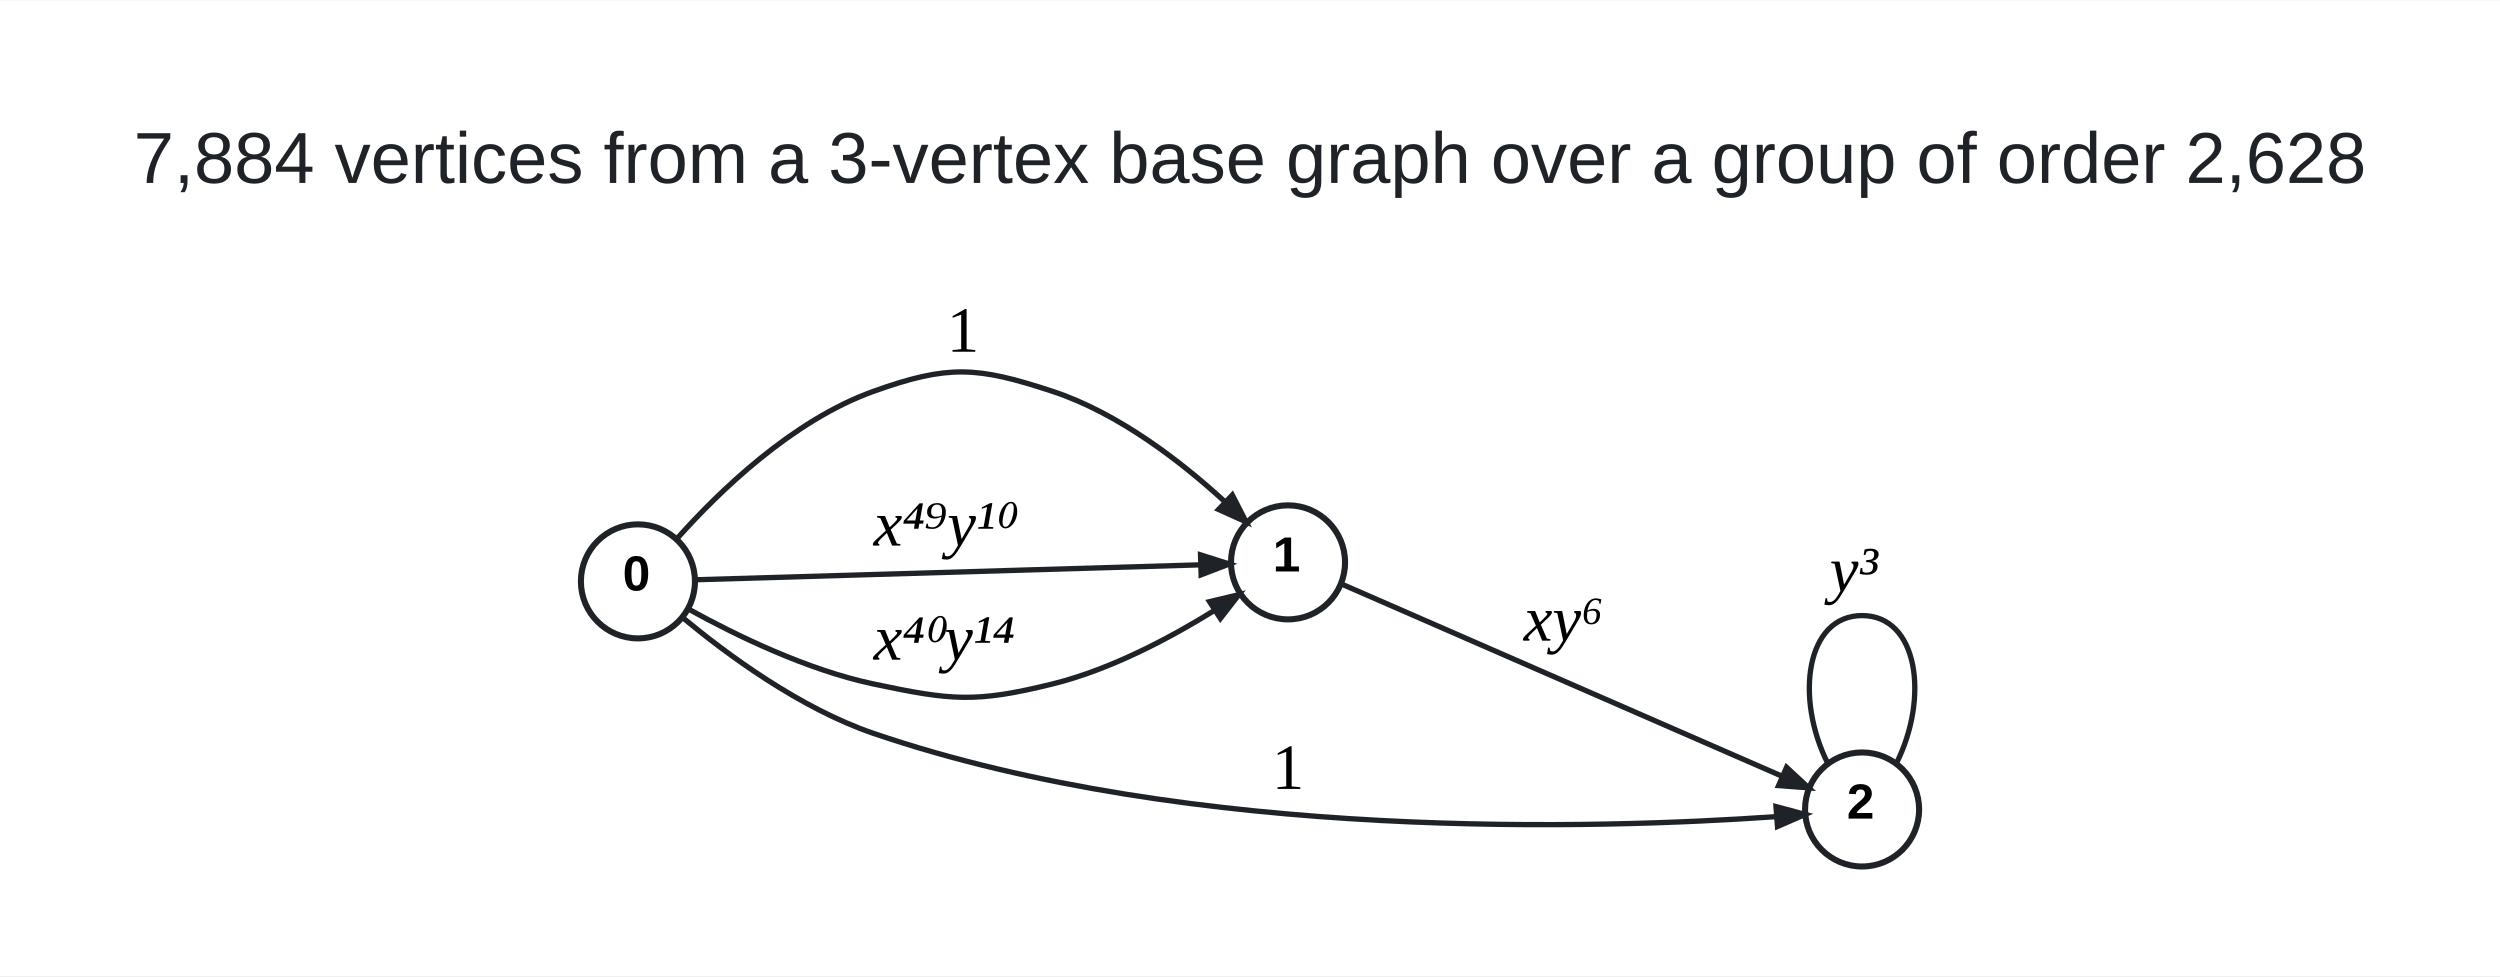
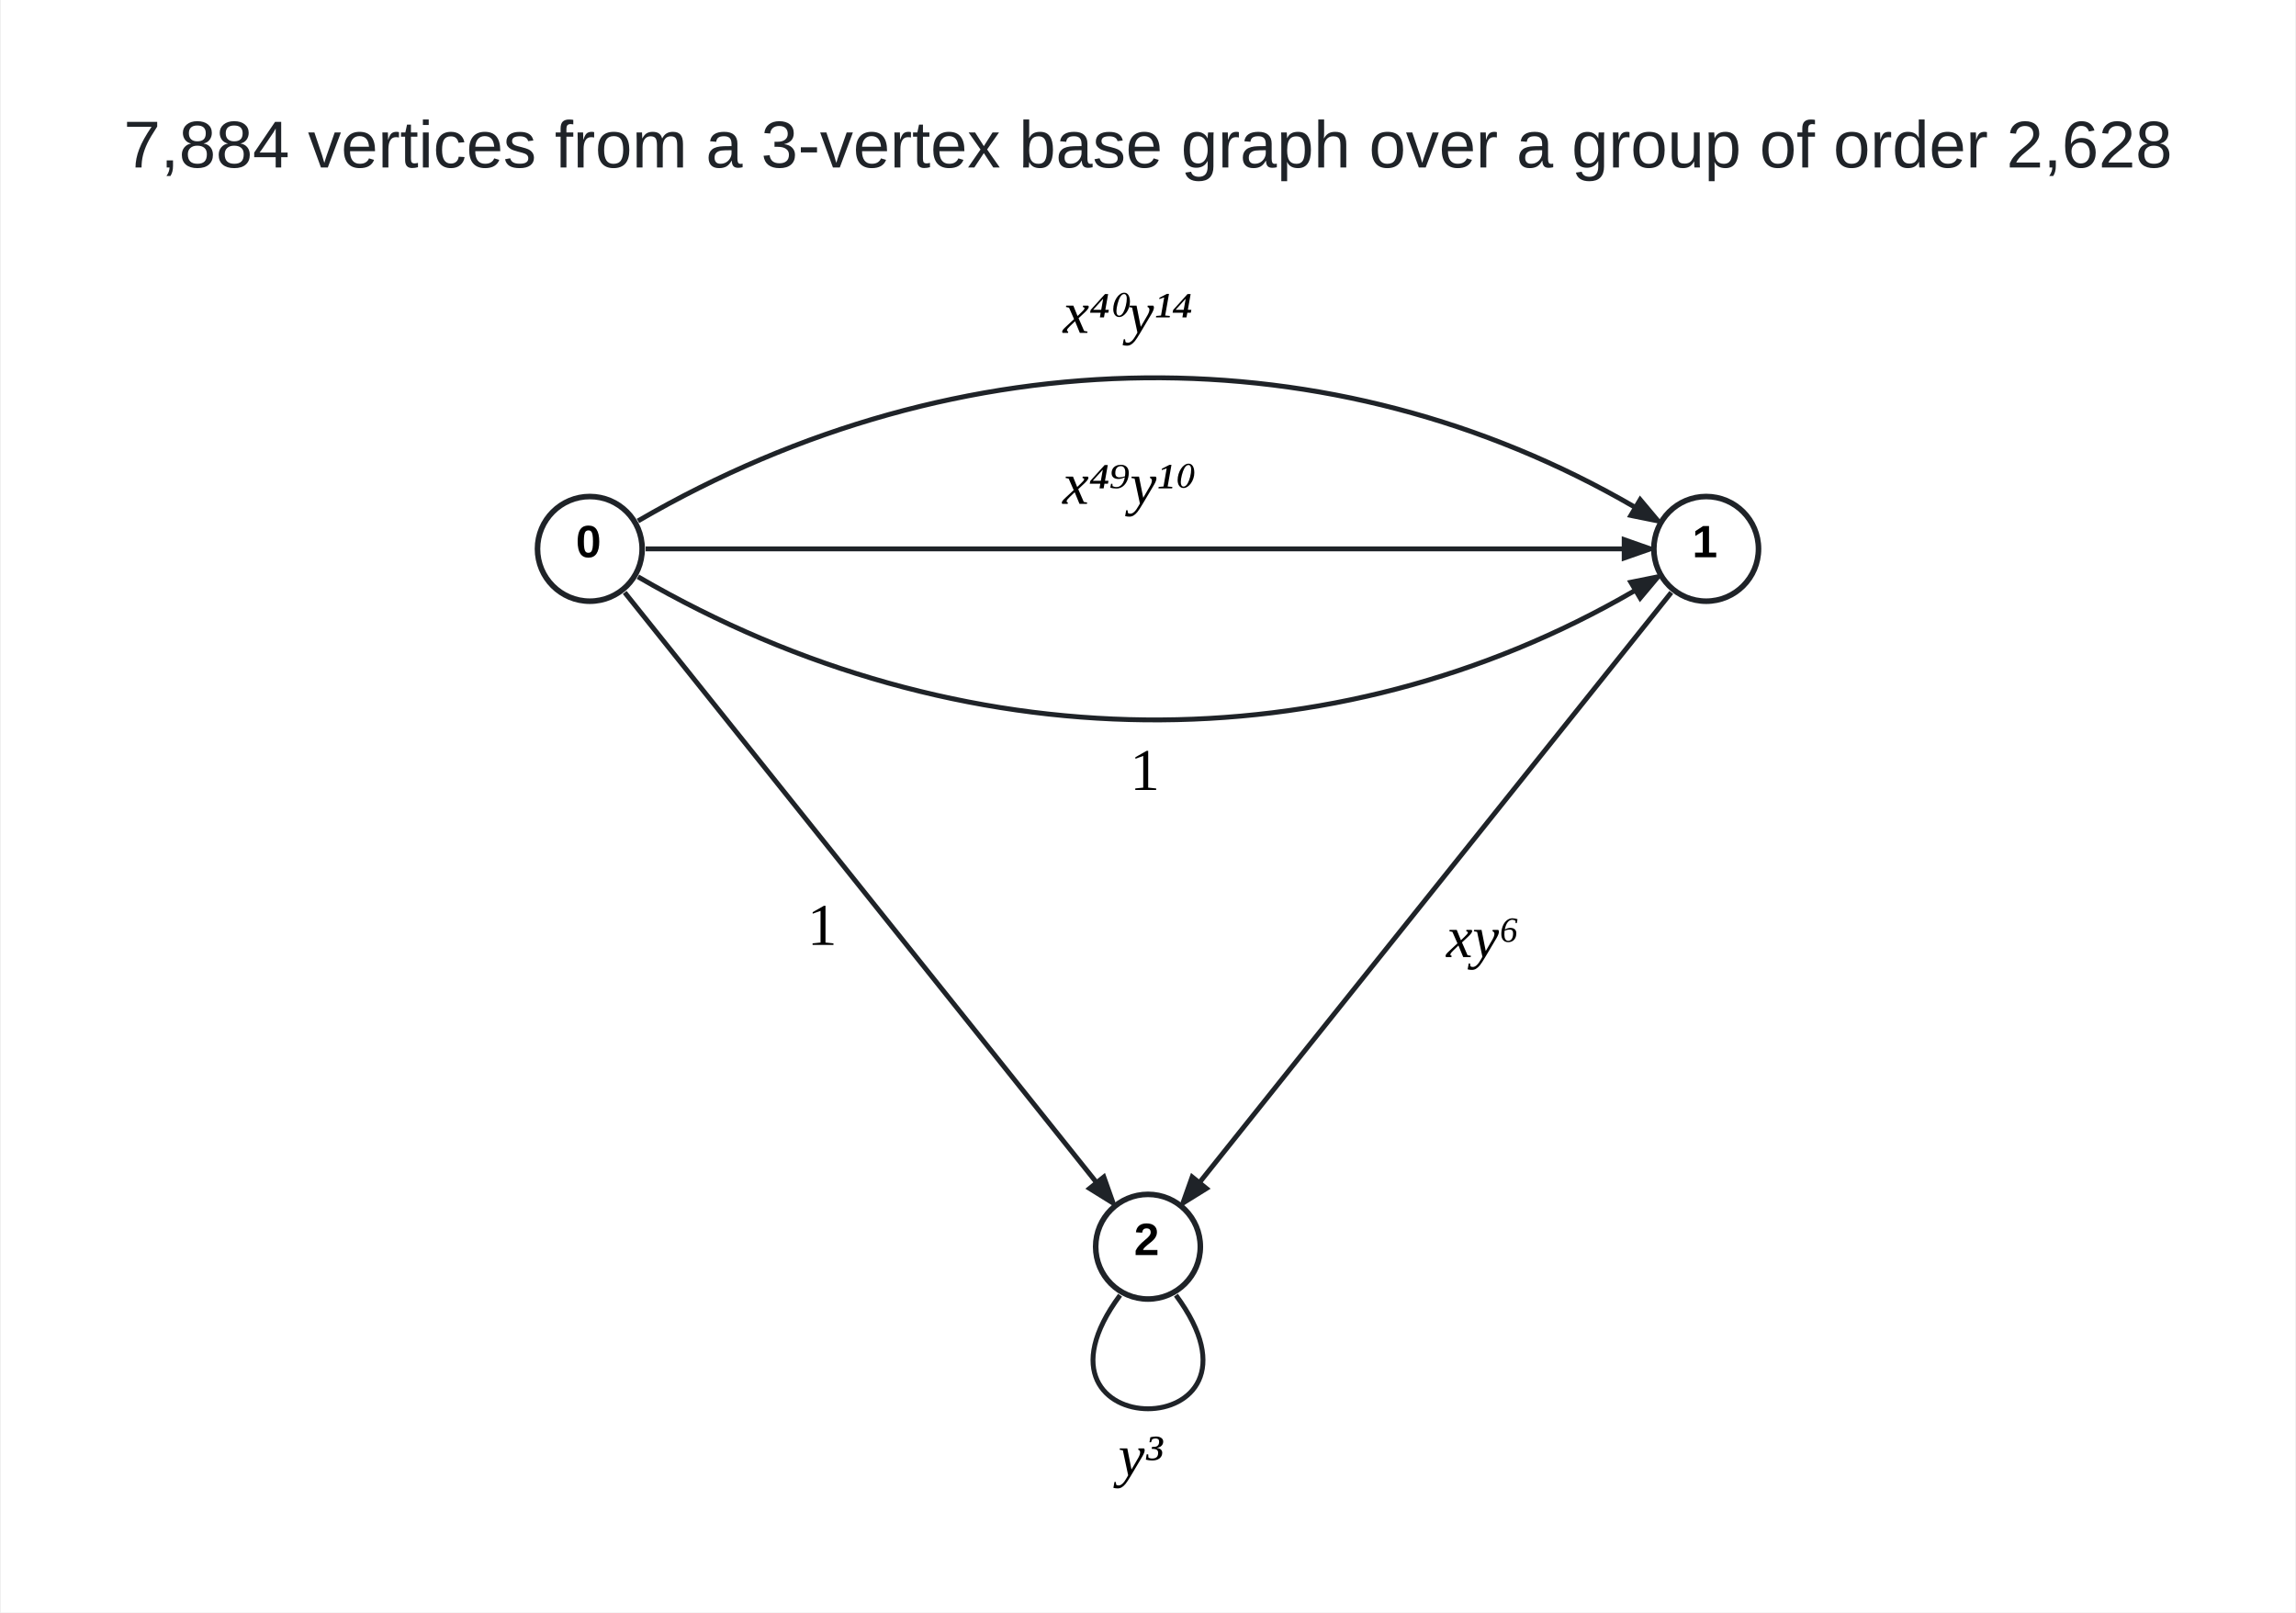
- <svg xmlns="http://www.w3.org/2000/svg" width="658pt" height="257pt" viewBox="0.00 0.00 657.60 256.60">
-   <g id="graph0" class="graph" transform="scale(1 1) rotate(0) translate(28.8 227.8)">
-     <polygon fill="white" stroke="transparent" points="-28.8,28.8 -28.8,-227.8 628.8,-227.8 628.8,28.8 -28.8,28.8" />
-     <text text-anchor="middle" x="300" y="-179.8" font-family="Arial" font-size="19.00" fill="#1f2328">7,884 vertices from a 3-vertex base graph over a group of order 2,628</text>
-     <text text-anchor="middle" x="300" y="-158.8" font-family="Arial" font-size="19.00" fill="#1f2328"> </text>
+ <svg xmlns="http://www.w3.org/2000/svg" width="658pt" height="462pt" viewBox="0.00 0.00 657.60 462.10">
+   <g id="graph0" class="graph" transform="scale(1 1) rotate(0) translate(153.8 433.3)">
+     <polygon fill="white" stroke="transparent" points="-153.8,28.8 -153.8,-433.3 503.8,-433.3 503.8,28.8 -153.8,28.8" />
+     <text text-anchor="middle" x="175" y="-385.3" font-family="Arial" font-size="19.00" fill="#1f2328">7,884 vertices from a 3-vertex base graph over a group of order 2,628</text>
+     <text text-anchor="middle" x="175" y="-364.3" font-family="Arial" font-size="19.00" fill="#1f2328"> </text>
+     <g id="edge1" class="edge">
+       <path fill="none" stroke="#1f2328" stroke-width="1.4" d="M28.8,-268C121.7,-214 228.3,-214 314.3,-263.9" />
+       <polygon fill="#1f2328" stroke="#1f2328" stroke-width="1.4" points="313.41,-266.43 321.2,-268 316.09,-261.91 313.41,-266.43" />
+     </g>
+     <g id="edge4" class="edge">
+       <path fill="none" stroke="#1f2328" stroke-width="1.4" d="M31,-276C121.7,-276 228.3,-276 311,-276" />
+       <polygon fill="#1f2328" stroke="#1f2328" stroke-width="1.4" points="311.5,-278.63 319,-276 311.5,-273.38 311.5,-278.63" />
+     </g>
+     <g id="edge5" class="edge">
+       <path fill="none" stroke="#1f2328" stroke-width="1.4" d="M28.8,-284C121.7,-338 228.3,-338 314.3,-288.1" />
+       <polygon fill="#1f2328" stroke="#1f2328" stroke-width="1.4" points="316.09,-290.09 321.2,-284 313.41,-285.57 316.09,-290.09" />
+     </g>
+     <g id="edge2" class="edge">
+       <path fill="none" stroke="#1f2328" stroke-width="1.4" d="M25,-263.5C68.3,-209.3 121.7,-142.7 160,-94.7" />
+       <polygon fill="#1f2328" stroke="#1f2328" stroke-width="1.4" points="162.34,-95.99 165,-88.5 158.25,-92.69 162.34,-95.99" />
+     </g>
+     <g id="edge3" class="edge">
+       <path fill="none" stroke="#1f2328" stroke-width="1.4" d="M325,-263.5C281.7,-209.3 228.3,-142.7 190,-94.7" />
+       <polygon fill="#1f2328" stroke="#1f2328" stroke-width="1.4" points="191.75,-92.69 185,-88.5 187.66,-95.99 191.75,-92.69" />
+     </g>
+     <g id="edge6" class="edge">
+       <path fill="none" stroke="#1f2328" stroke-width="1.4" d="M183,-62.1C215.2,-18.7 134.8,-18.7 167,-62.1" />
+     </g>
    <g id="node1" class="node">
-       <ellipse fill="none" stroke="#1f2328" stroke-width="1.6" cx="139" cy="-75" rx="15" ry="15" />
-       <text text-anchor="start" x="135" y="-72.6" font-family="Arial" font-weight="bold" font-size="13.00">0</text>
+       <ellipse fill="white" stroke="#1f2328" stroke-width="1.6" cx="15" cy="-276" rx="15" ry="15" />
+       <text text-anchor="start" x="11" y="-273.6" font-family="Arial" font-weight="bold" font-size="13.00">0</text>
    </g>
    <g id="node2" class="node">
-       <ellipse fill="none" stroke="#1f2328" stroke-width="1.6" cx="310" cy="-80" rx="15" ry="15" />
-       <text text-anchor="start" x="306" y="-77.6" font-family="Arial" font-weight="bold" font-size="13.00">1</text>
-     </g>
-     <g id="edge1" class="edge">
-       <path fill="none" stroke="#1f2328" stroke-width="1.4" d="M149.38,-86.36C160.3,-98.6 179.6,-117.35 201,-125 220.67,-132.03 228.16,-131.53 248,-125 265.46,-119.26 282.02,-106.39 293.47,-95.88" />
-       <polygon fill="#1f2328" stroke="#1f2328" stroke-width="1.4" points="295.35,-97.72 298.97,-90.65 291.73,-93.91 295.35,-97.72" />
-       <text text-anchor="middle" x="224.5" y="-135.4" font-family="Times New Roman" font-size="17.00">1</text>
-     </g>
-     <g id="edge4" class="edge">
-       <path fill="none" stroke="#1f2328" stroke-width="1.4" d="M154.12,-75.42C183.5,-76.29 251.4,-78.3 286.73,-79.34" />
-       <polygon fill="#1f2328" stroke="#1f2328" stroke-width="1.4" points="286.99,-81.97 294.56,-79.57 287.14,-76.73 286.99,-81.97" />
-       <text text-anchor="start" x="201" y="-84.4" font-family="Times New Roman" font-style="italic" font-size="17.00">x⁴⁹y¹⁰</text>
-     </g>
-     <g id="edge5" class="edge">
-       <path fill="none" stroke="#1f2328" stroke-width="1.4" d="M152.56,-67.57C164.54,-60.95 183.32,-51.74 201,-48 221.44,-43.68 227.72,-43 248,-48 263.34,-51.78 279.09,-60.18 290.74,-67.42" />
-       <polygon fill="#1f2328" stroke="#1f2328" stroke-width="1.4" points="289.36,-69.66 297.09,-71.51 292.21,-65.24 289.36,-69.66" />
-       <text text-anchor="start" x="201" y="-54.4" font-family="Times New Roman" font-style="italic" font-size="17.00">x⁴⁰y¹⁴</text>
+       <ellipse fill="white" stroke="#1f2328" stroke-width="1.6" cx="335" cy="-276" rx="15" ry="15" />
+       <text text-anchor="start" x="331" y="-273.6" font-family="Arial" font-weight="bold" font-size="13.00">1</text>
    </g>
    <g id="node3" class="node">
-       <ellipse fill="none" stroke="#1f2328" stroke-width="1.6" cx="461" cy="-15" rx="15" ry="15" />
-       <text text-anchor="start" x="457" y="-12.6" font-family="Arial" font-weight="bold" font-size="13.00">2</text>
+       <ellipse fill="white" stroke="#1f2328" stroke-width="1.6" cx="175" cy="-76" rx="15" ry="15" />
+       <text text-anchor="start" x="171" y="-73.6" font-family="Arial" font-weight="bold" font-size="13.00">2</text>
    </g>
-     <g id="edge2" class="edge">
-       <path fill="none" stroke="#1f2328" stroke-width="1.4" d="M150.78,-65.46C162.31,-55.88 181.58,-41.62 201,-35 284.98,-6.35 392.86,-9.93 438.3,-13.11" />
-       <polygon fill="#1f2328" stroke="#1f2328" stroke-width="1.4" points="438.36,-15.75 446.04,-13.7 438.75,-10.52 438.36,-15.75" />
-       <text text-anchor="middle" x="310" y="-20.4" font-family="Times New Roman" font-size="17.00">1</text>
+     <g id="node4" class="node">
+       <text text-anchor="middle" x="174.1" y="-206.9" font-family="Times New Roman" font-size="17.00">1</text>
    </g>
-     <g id="edge3" class="edge">
-       <path fill="none" stroke="#1f2328" stroke-width="1.4" d="M323.96,-74.35C350.05,-62.96 409.04,-37.23 440.07,-23.69" />
-       <polygon fill="#1f2328" stroke="#1f2328" stroke-width="1.4" points="441.14,-26.09 446.96,-20.69 439.04,-21.28 441.14,-26.09" />
-       <text text-anchor="start" x="372" y="-59.4" font-family="Times New Roman" font-style="italic" font-size="17.00">xy⁶</text>
+     <g id="node5" class="node">
+       <text text-anchor="middle" x="81.6" y="-162.5" font-family="Times New Roman" font-size="17.00">1</text>
    </g>
-     <g id="edge6" class="edge">
-       <path fill="none" stroke="#1f2328" stroke-width="1.4" d="M452.02,-27.04C443.26,-44.41 446.26,-66 461,-66 475.74,-66 478.74,-44.41 469.98,-27.04" />
-       <text text-anchor="start" x="452.5" y="-72.4" font-family="Times New Roman" font-style="italic" font-size="17.00">y³</text>
+     <g id="node6" class="node">
+       <text text-anchor="start" x="260.5" y="-159" font-family="Times New Roman" font-style="italic" font-size="17.00">xy⁶</text>
+     </g>
+     <g id="node7" class="node">
+       <text text-anchor="start" x="150.5" y="-288.9" font-family="Times New Roman" font-style="italic" font-size="17.00">x⁴⁹y¹⁰</text>
+     </g>
+     <g id="node8" class="node">
+       <text text-anchor="start" x="150.6" y="-337.9" font-family="Times New Roman" font-style="italic" font-size="17.00">x⁴⁰y¹⁴</text>
+     </g>
+     <g id="node11" class="node">
+       <text text-anchor="start" x="166.5" y="-10.4" font-family="Times New Roman" font-style="italic" font-size="17.00">y³</text>
    </g>
  </g>
</svg>
